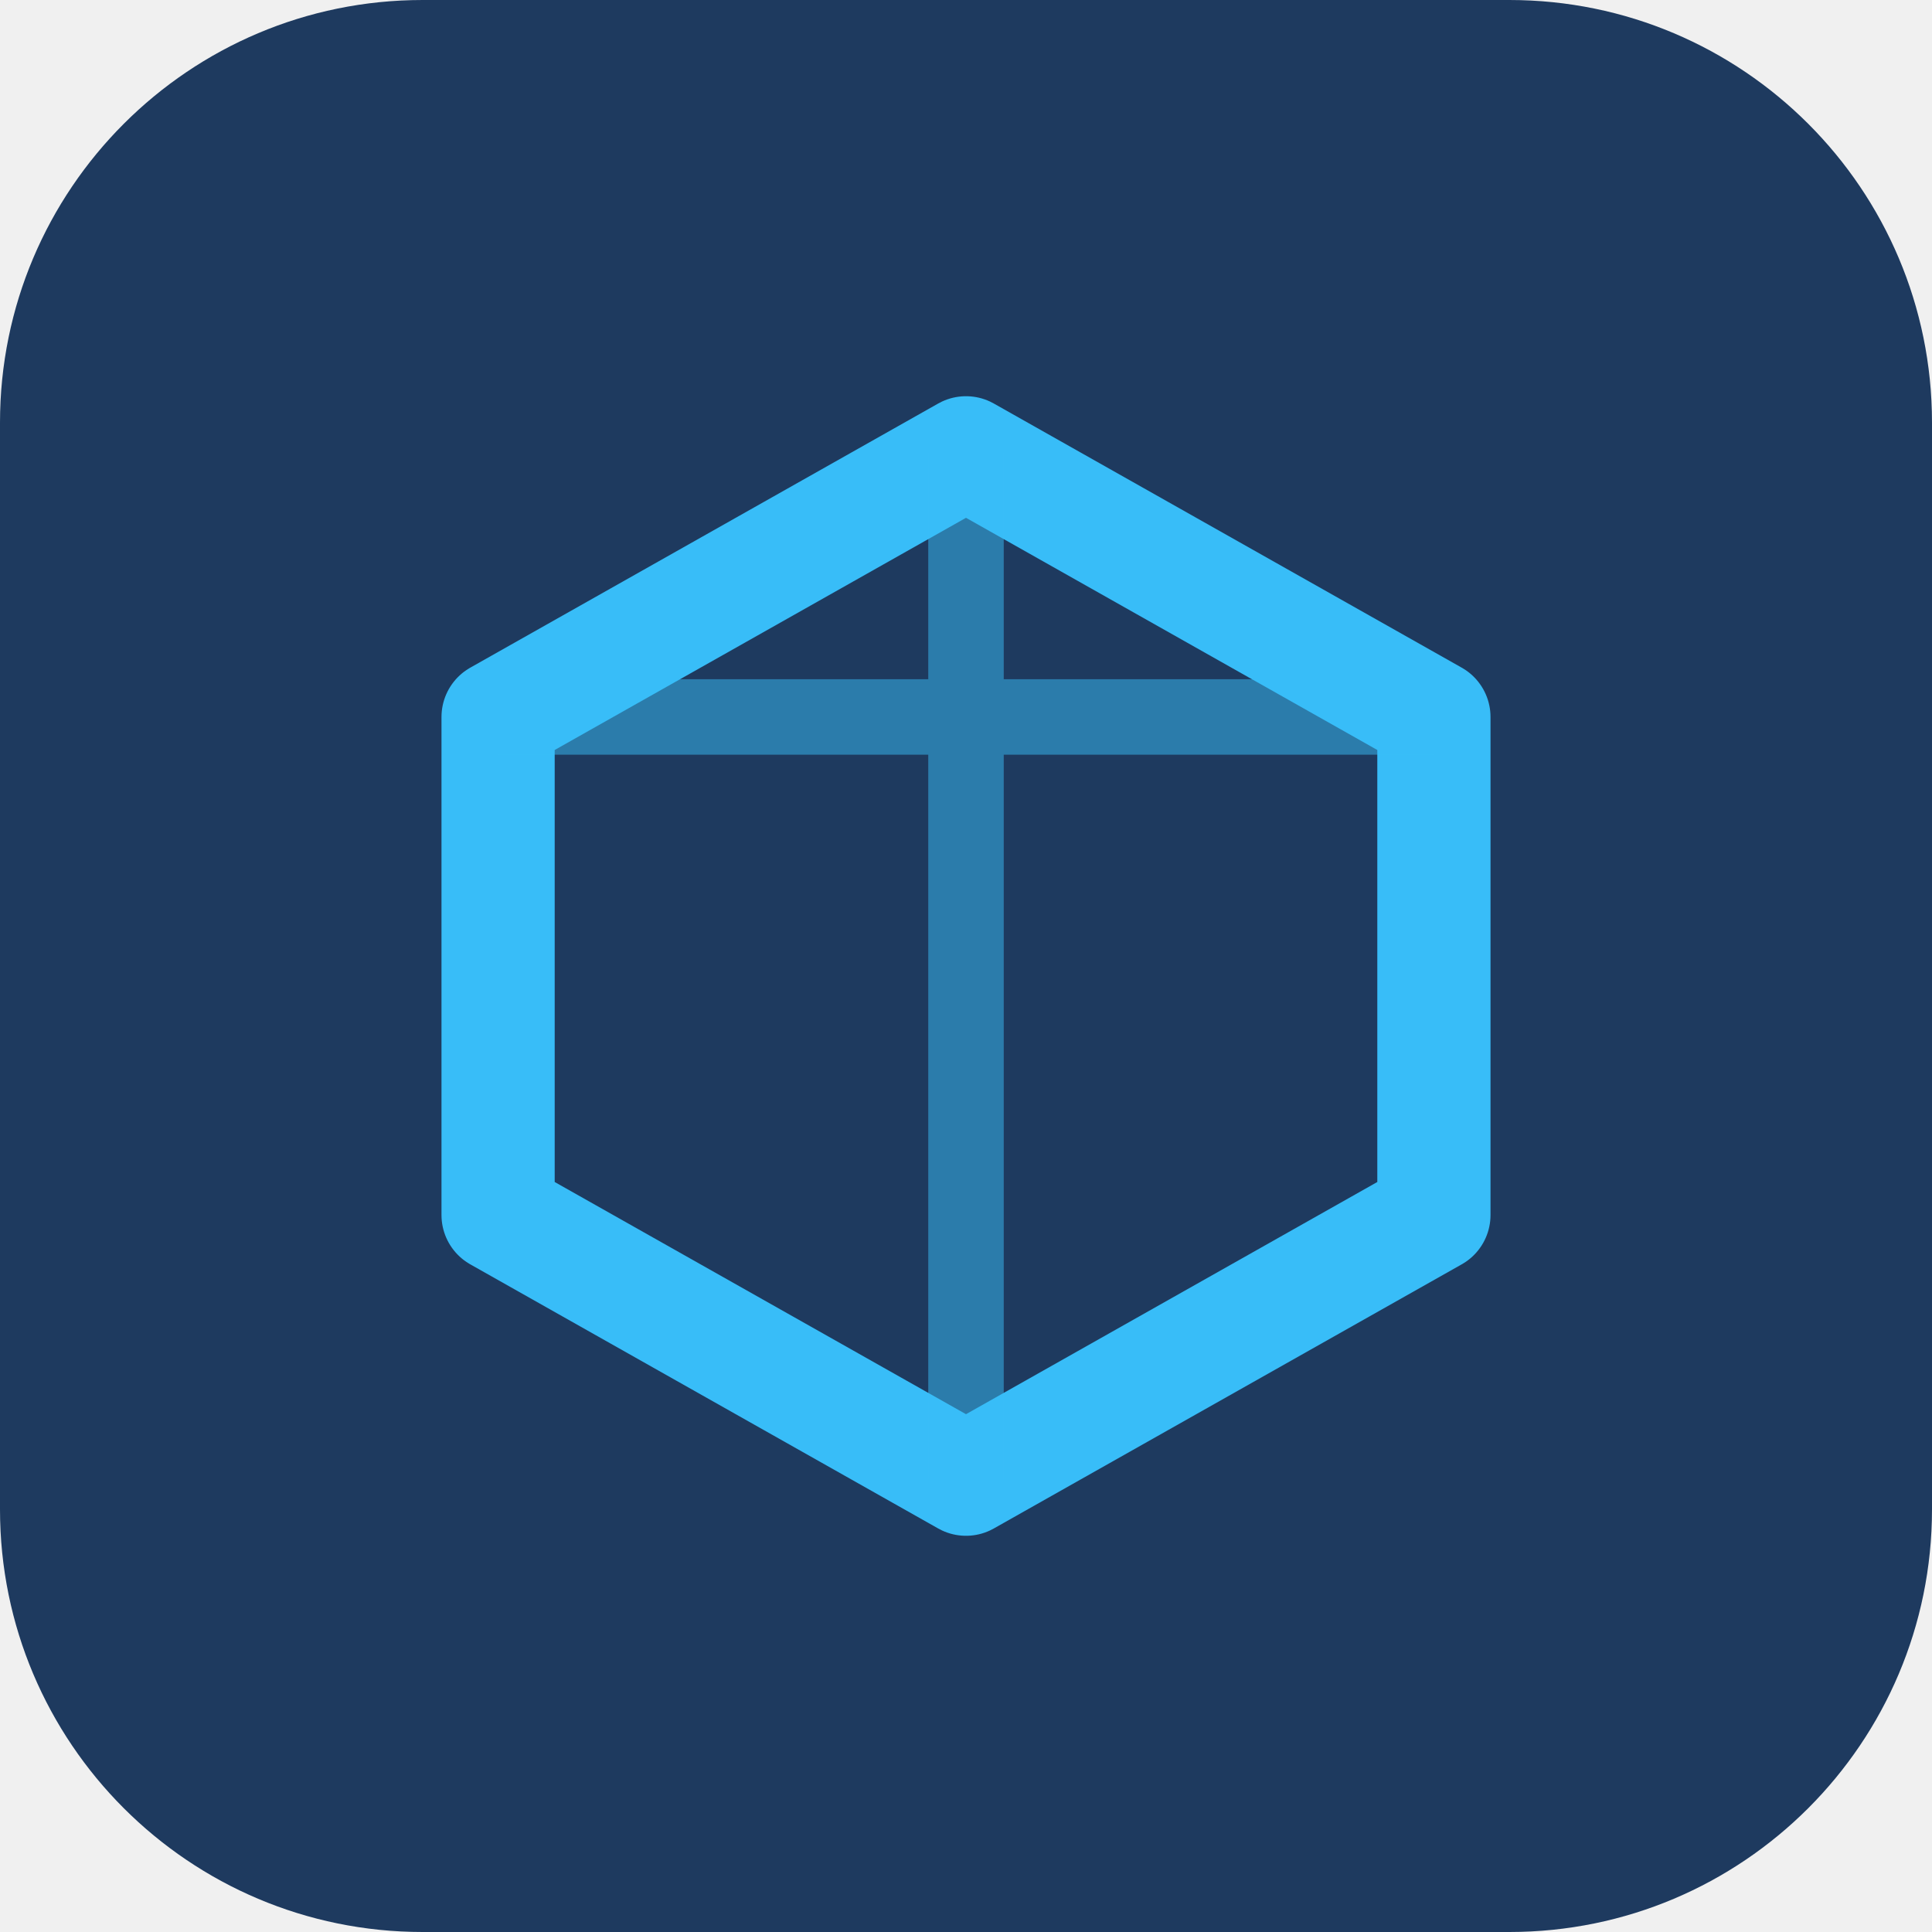
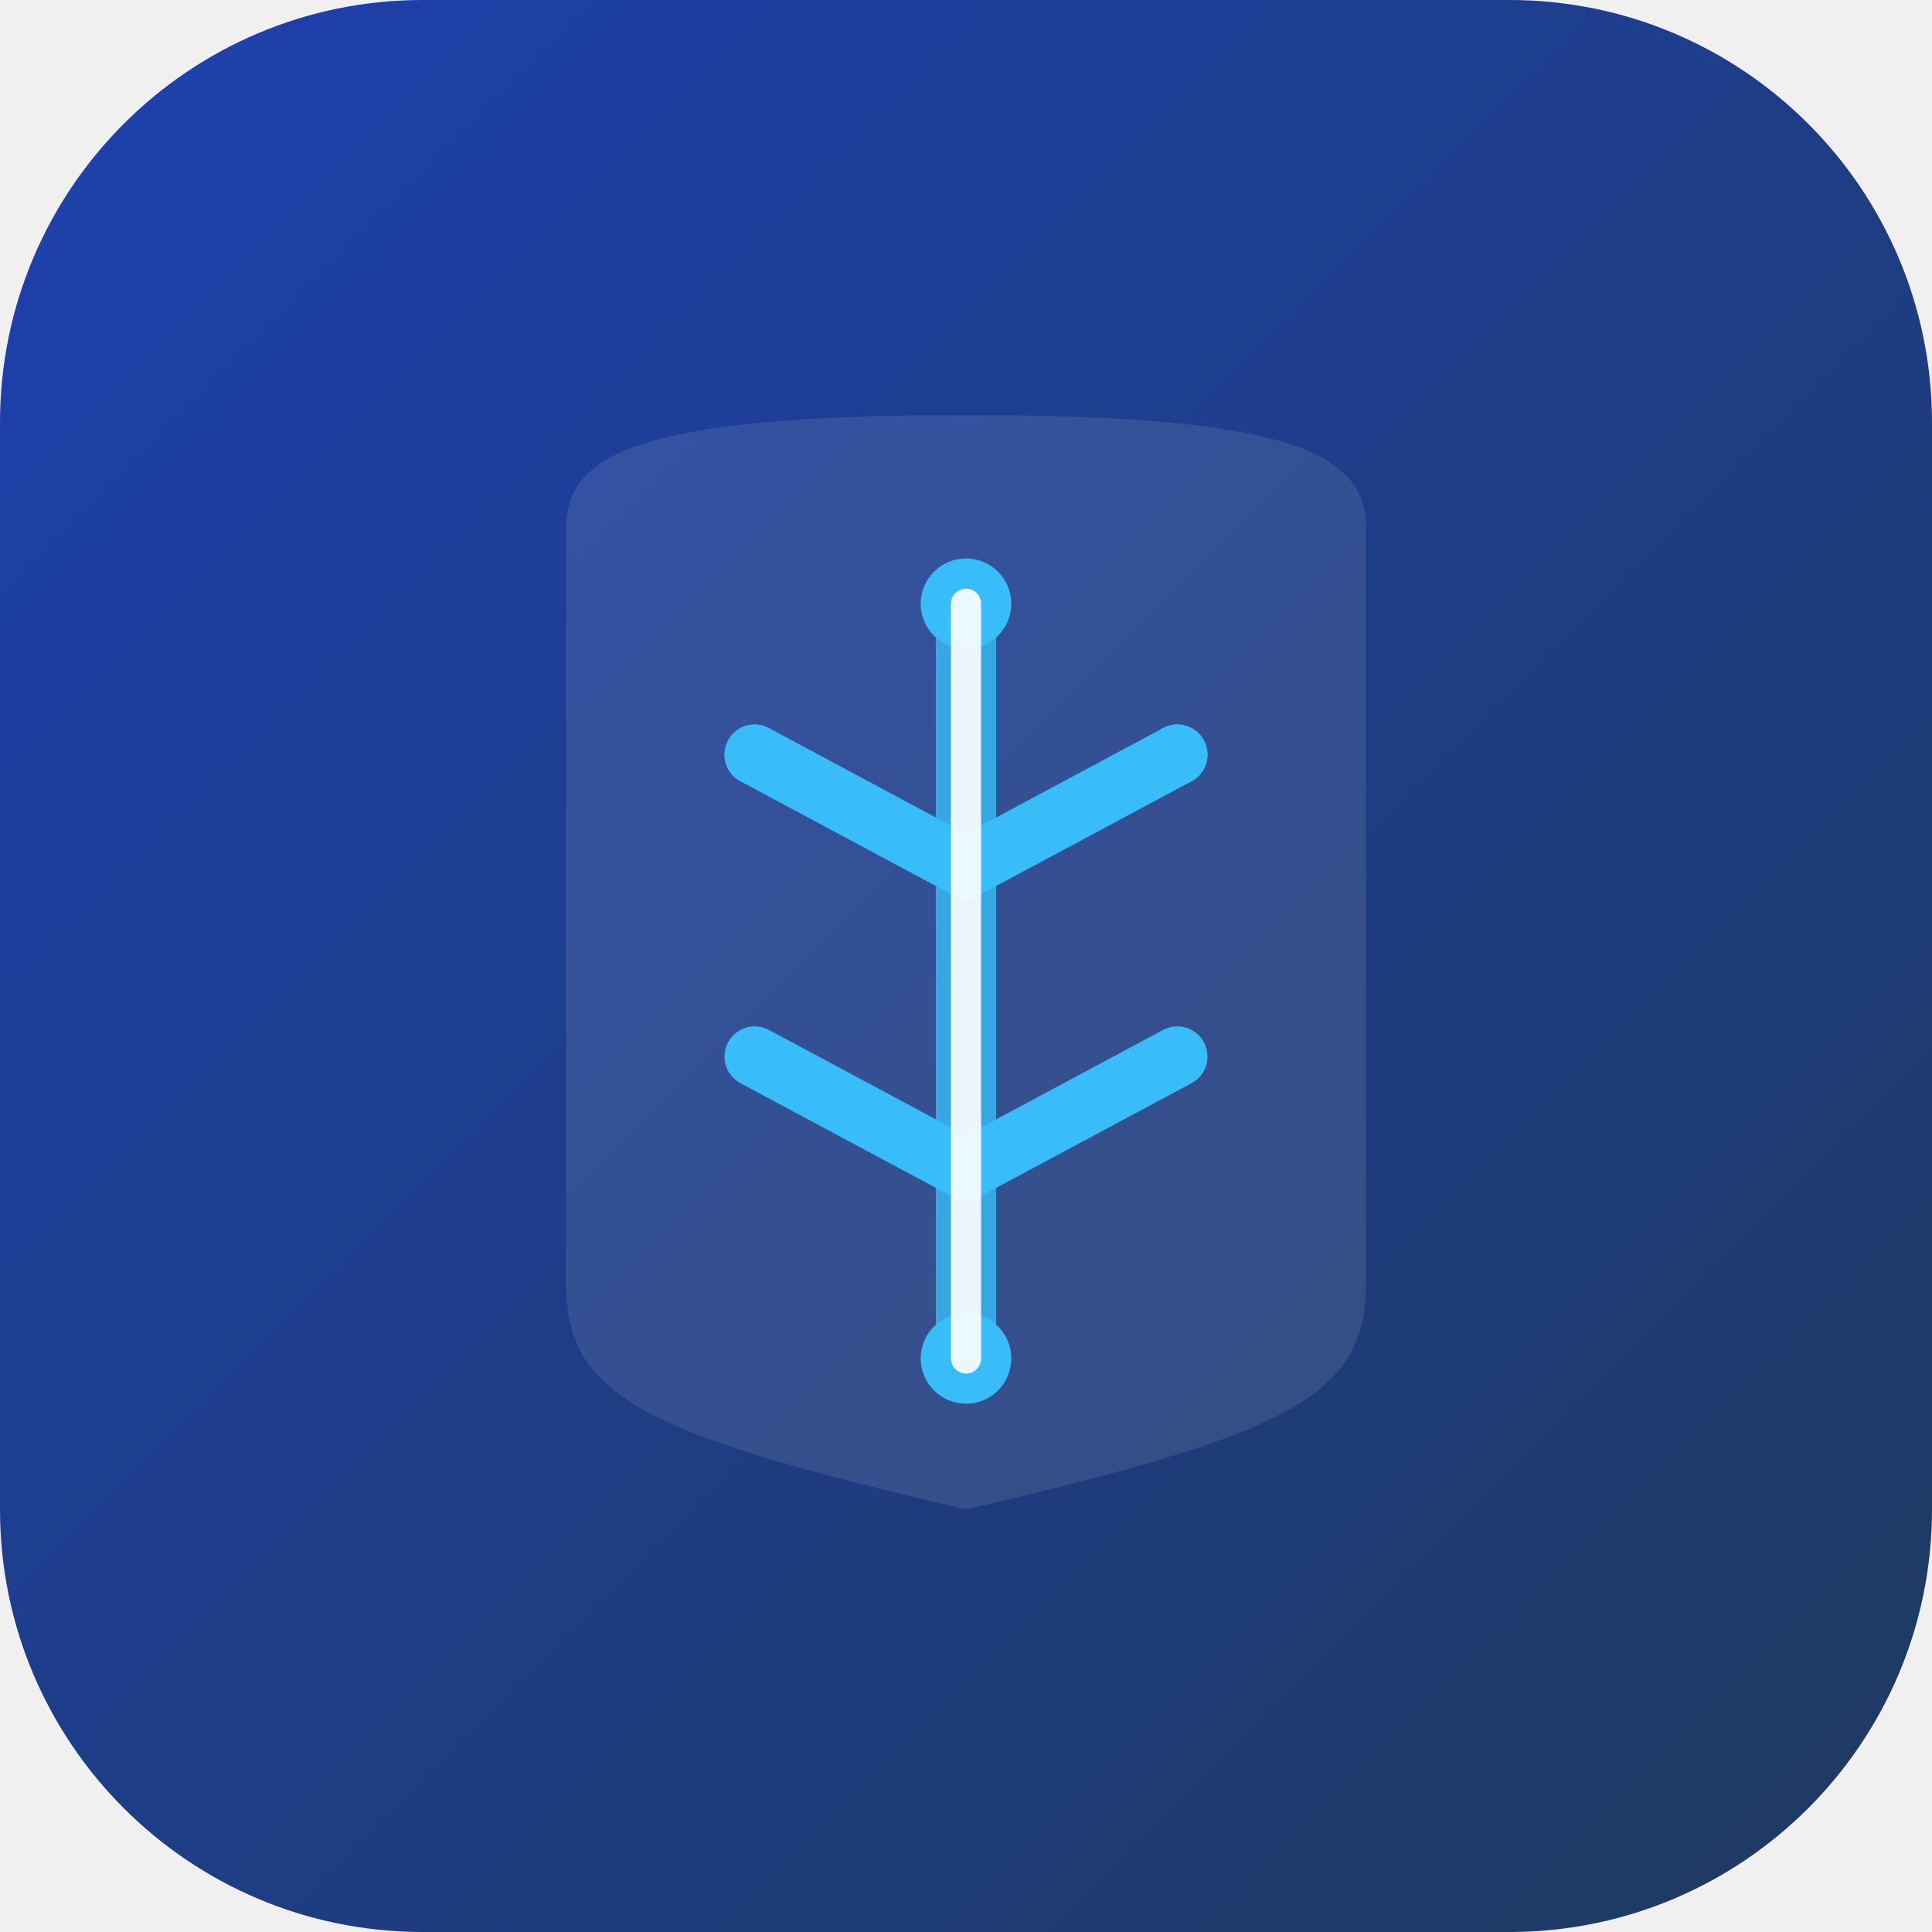
<svg xmlns="http://www.w3.org/2000/svg" viewBox="0 0 512 512">
-   <rect width="512" height="512" rx="112" fill="#1e3a5f" />
-   <path d="M256 120 L380 190 L380 322 L256 392 L132 322 L132 190 Z" fill="none" stroke="#38bdf8" stroke-width="30" stroke-linejoin="round" />
-   <path d="M256 120 L256 392 M132 190 L380 190" stroke="#38bdf8" stroke-width="20" opacity="0.5" />
+   <defs>
+     <linearGradient id="grad1" x1="0%" y1="0%" x2="100%" y2="100%">
+       <stop offset="0%" style="stop-color:#1e40af;stop-opacity:1" />
+       <stop offset="100%" style="stop-color:#1e3a5f;stop-opacity:1" />
+     </linearGradient>
+   </defs>
+   <rect width="512" height="512" rx="112" fill="url(#grad1)" />
+   <path d="M150 140 C 150 120, 170 110, 256 110 C 342 110, 362 120, 362 140 L 362 340 C 362 370, 342 380, 256 400 C 170 380, 150 370, 150 340 Z" fill="#ffffff" opacity="0.1" />
+   <g stroke="#38bdf8" stroke-width="16" stroke-linecap="round" fill="none">
+     <path d="M256 160 L 256 360" opacity="0.8" />
+     <path d="M200 200 L 256 230 L 312 200" />
+     <path d="M200 280 L 256 310 L 312 280" />
+     <circle cx="256" cy="160" r="12" fill="#38bdf8" stroke="none" />
+     <circle cx="200" cy="200" r="8" fill="#38bdf8" stroke="none" />
+     <circle cx="312" cy="200" r="8" fill="#38bdf8" stroke="none" />
+     <circle cx="256" cy="360" r="12" fill="#38bdf8" stroke="none" />
+   </g>
+   <path d="M256 160 L 256 360" stroke="#ffffff" stroke-width="8" stroke-linecap="round" opacity="0.9" />
</svg>
